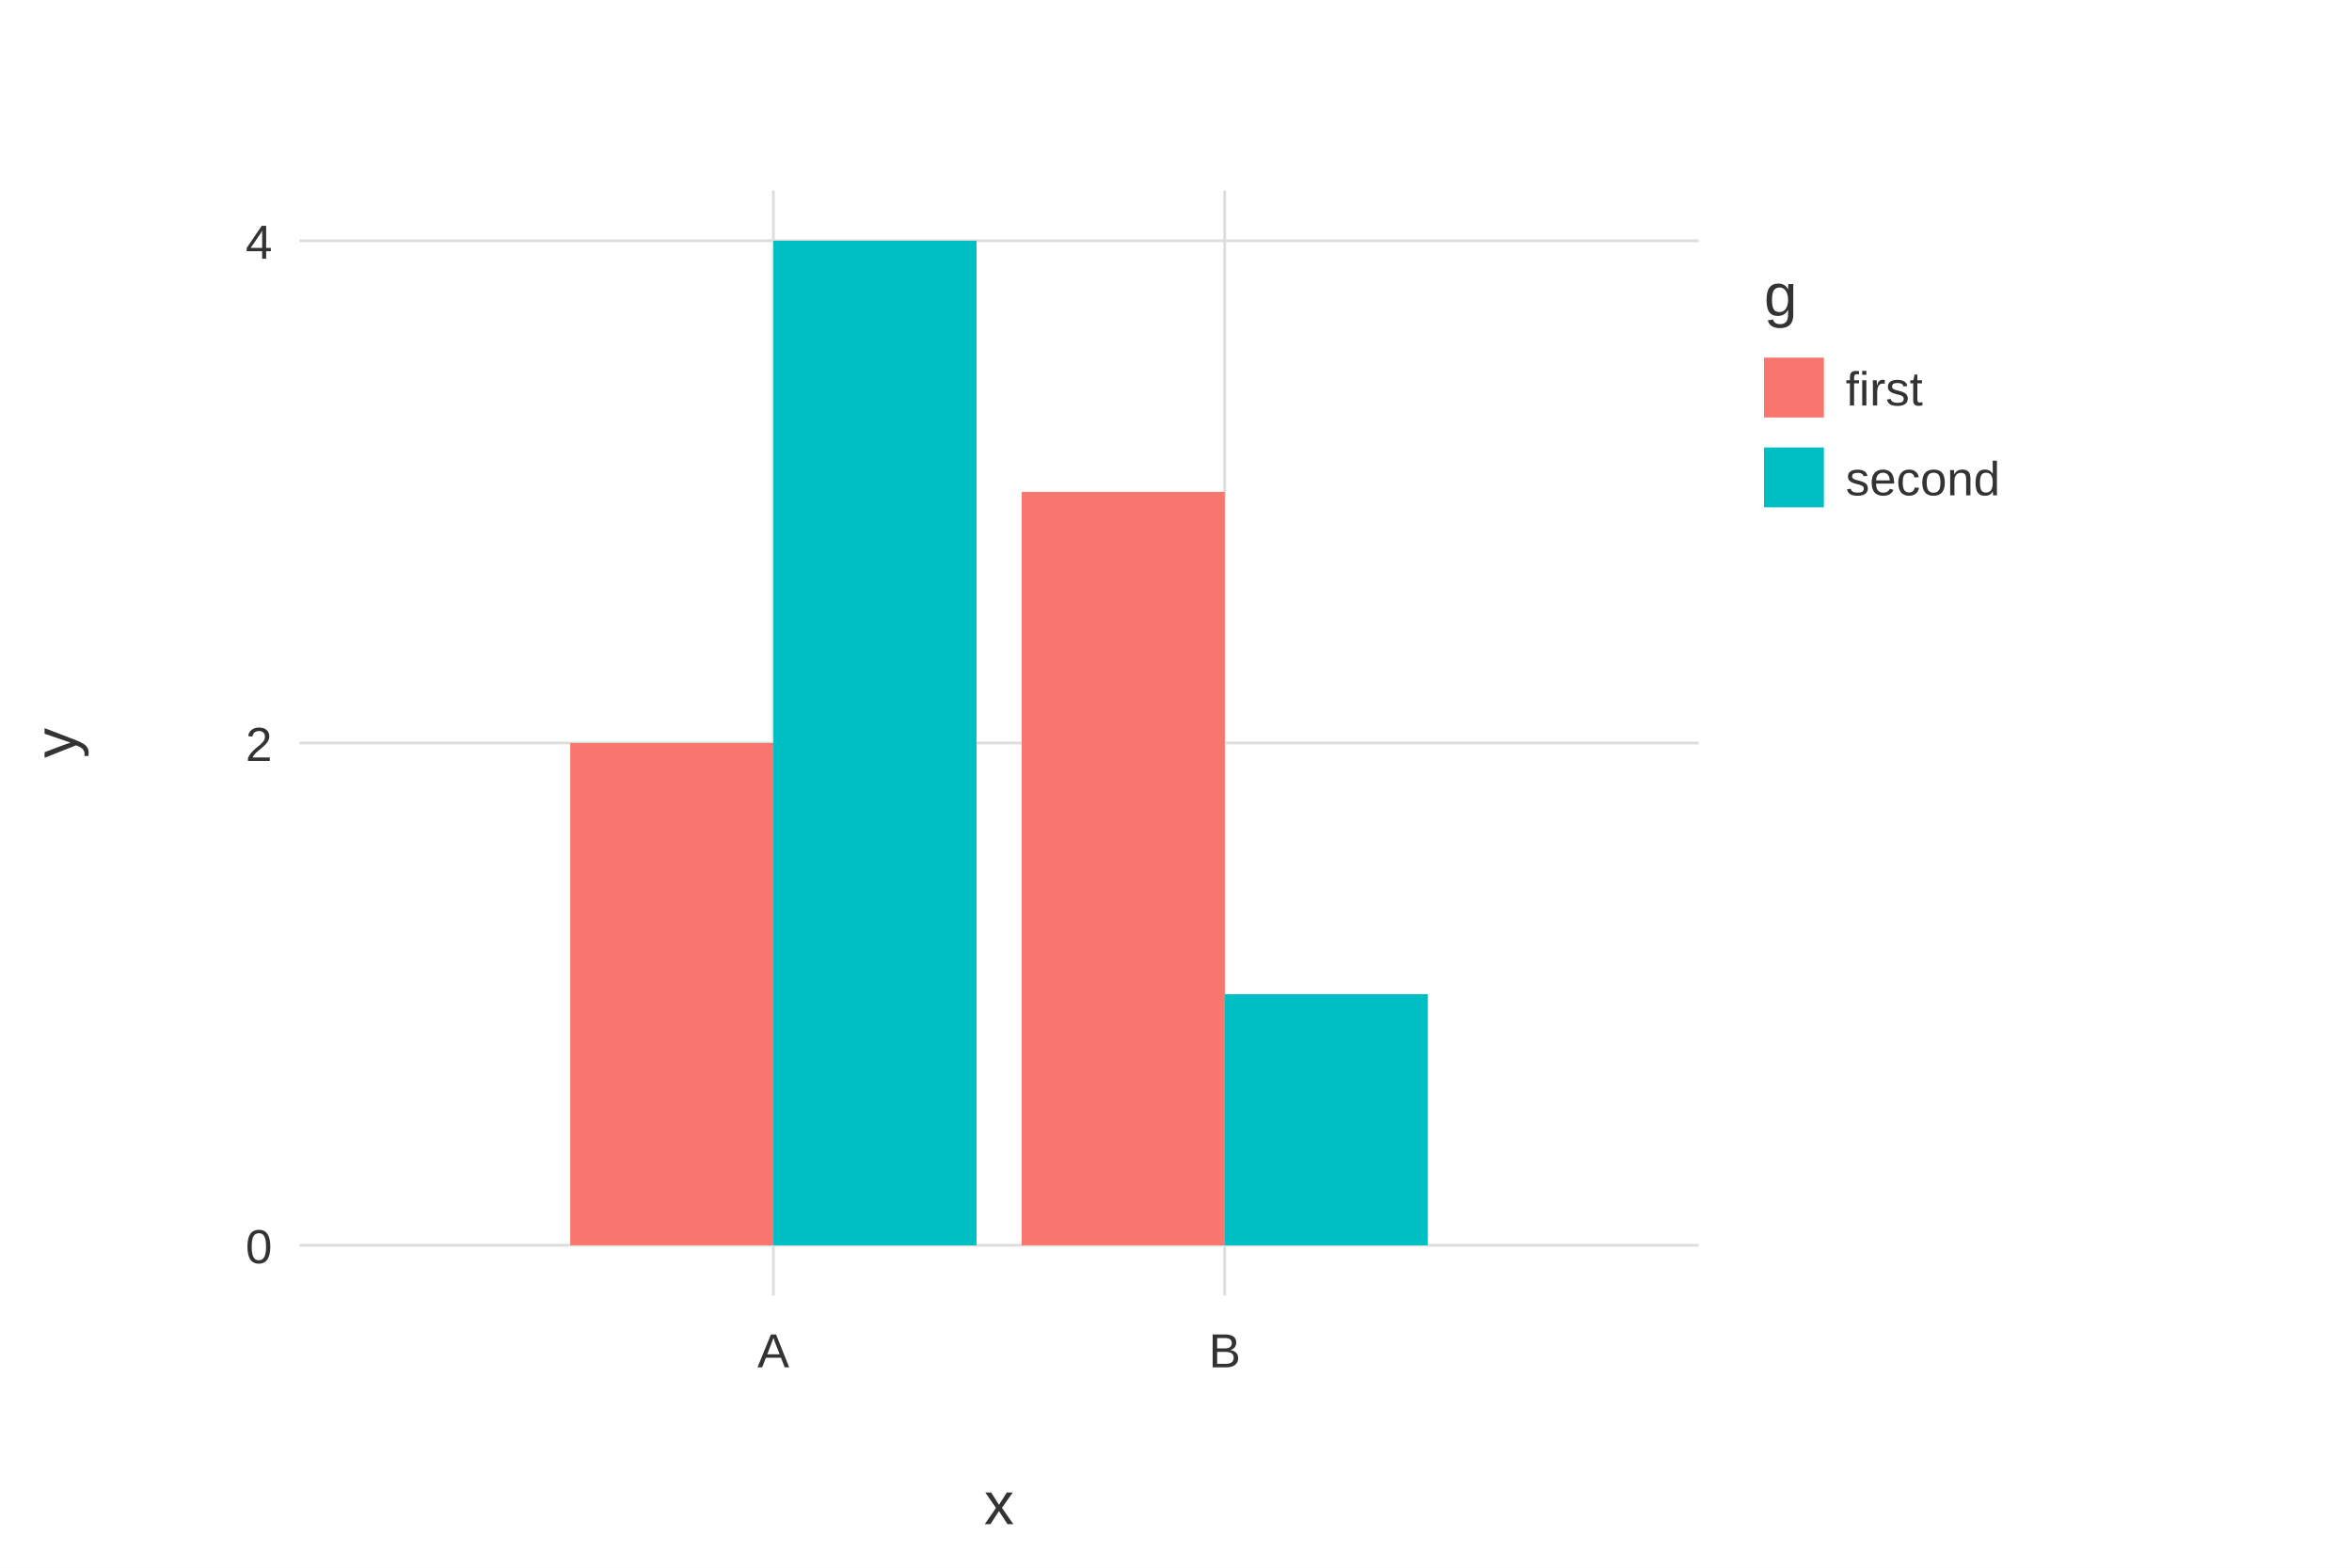
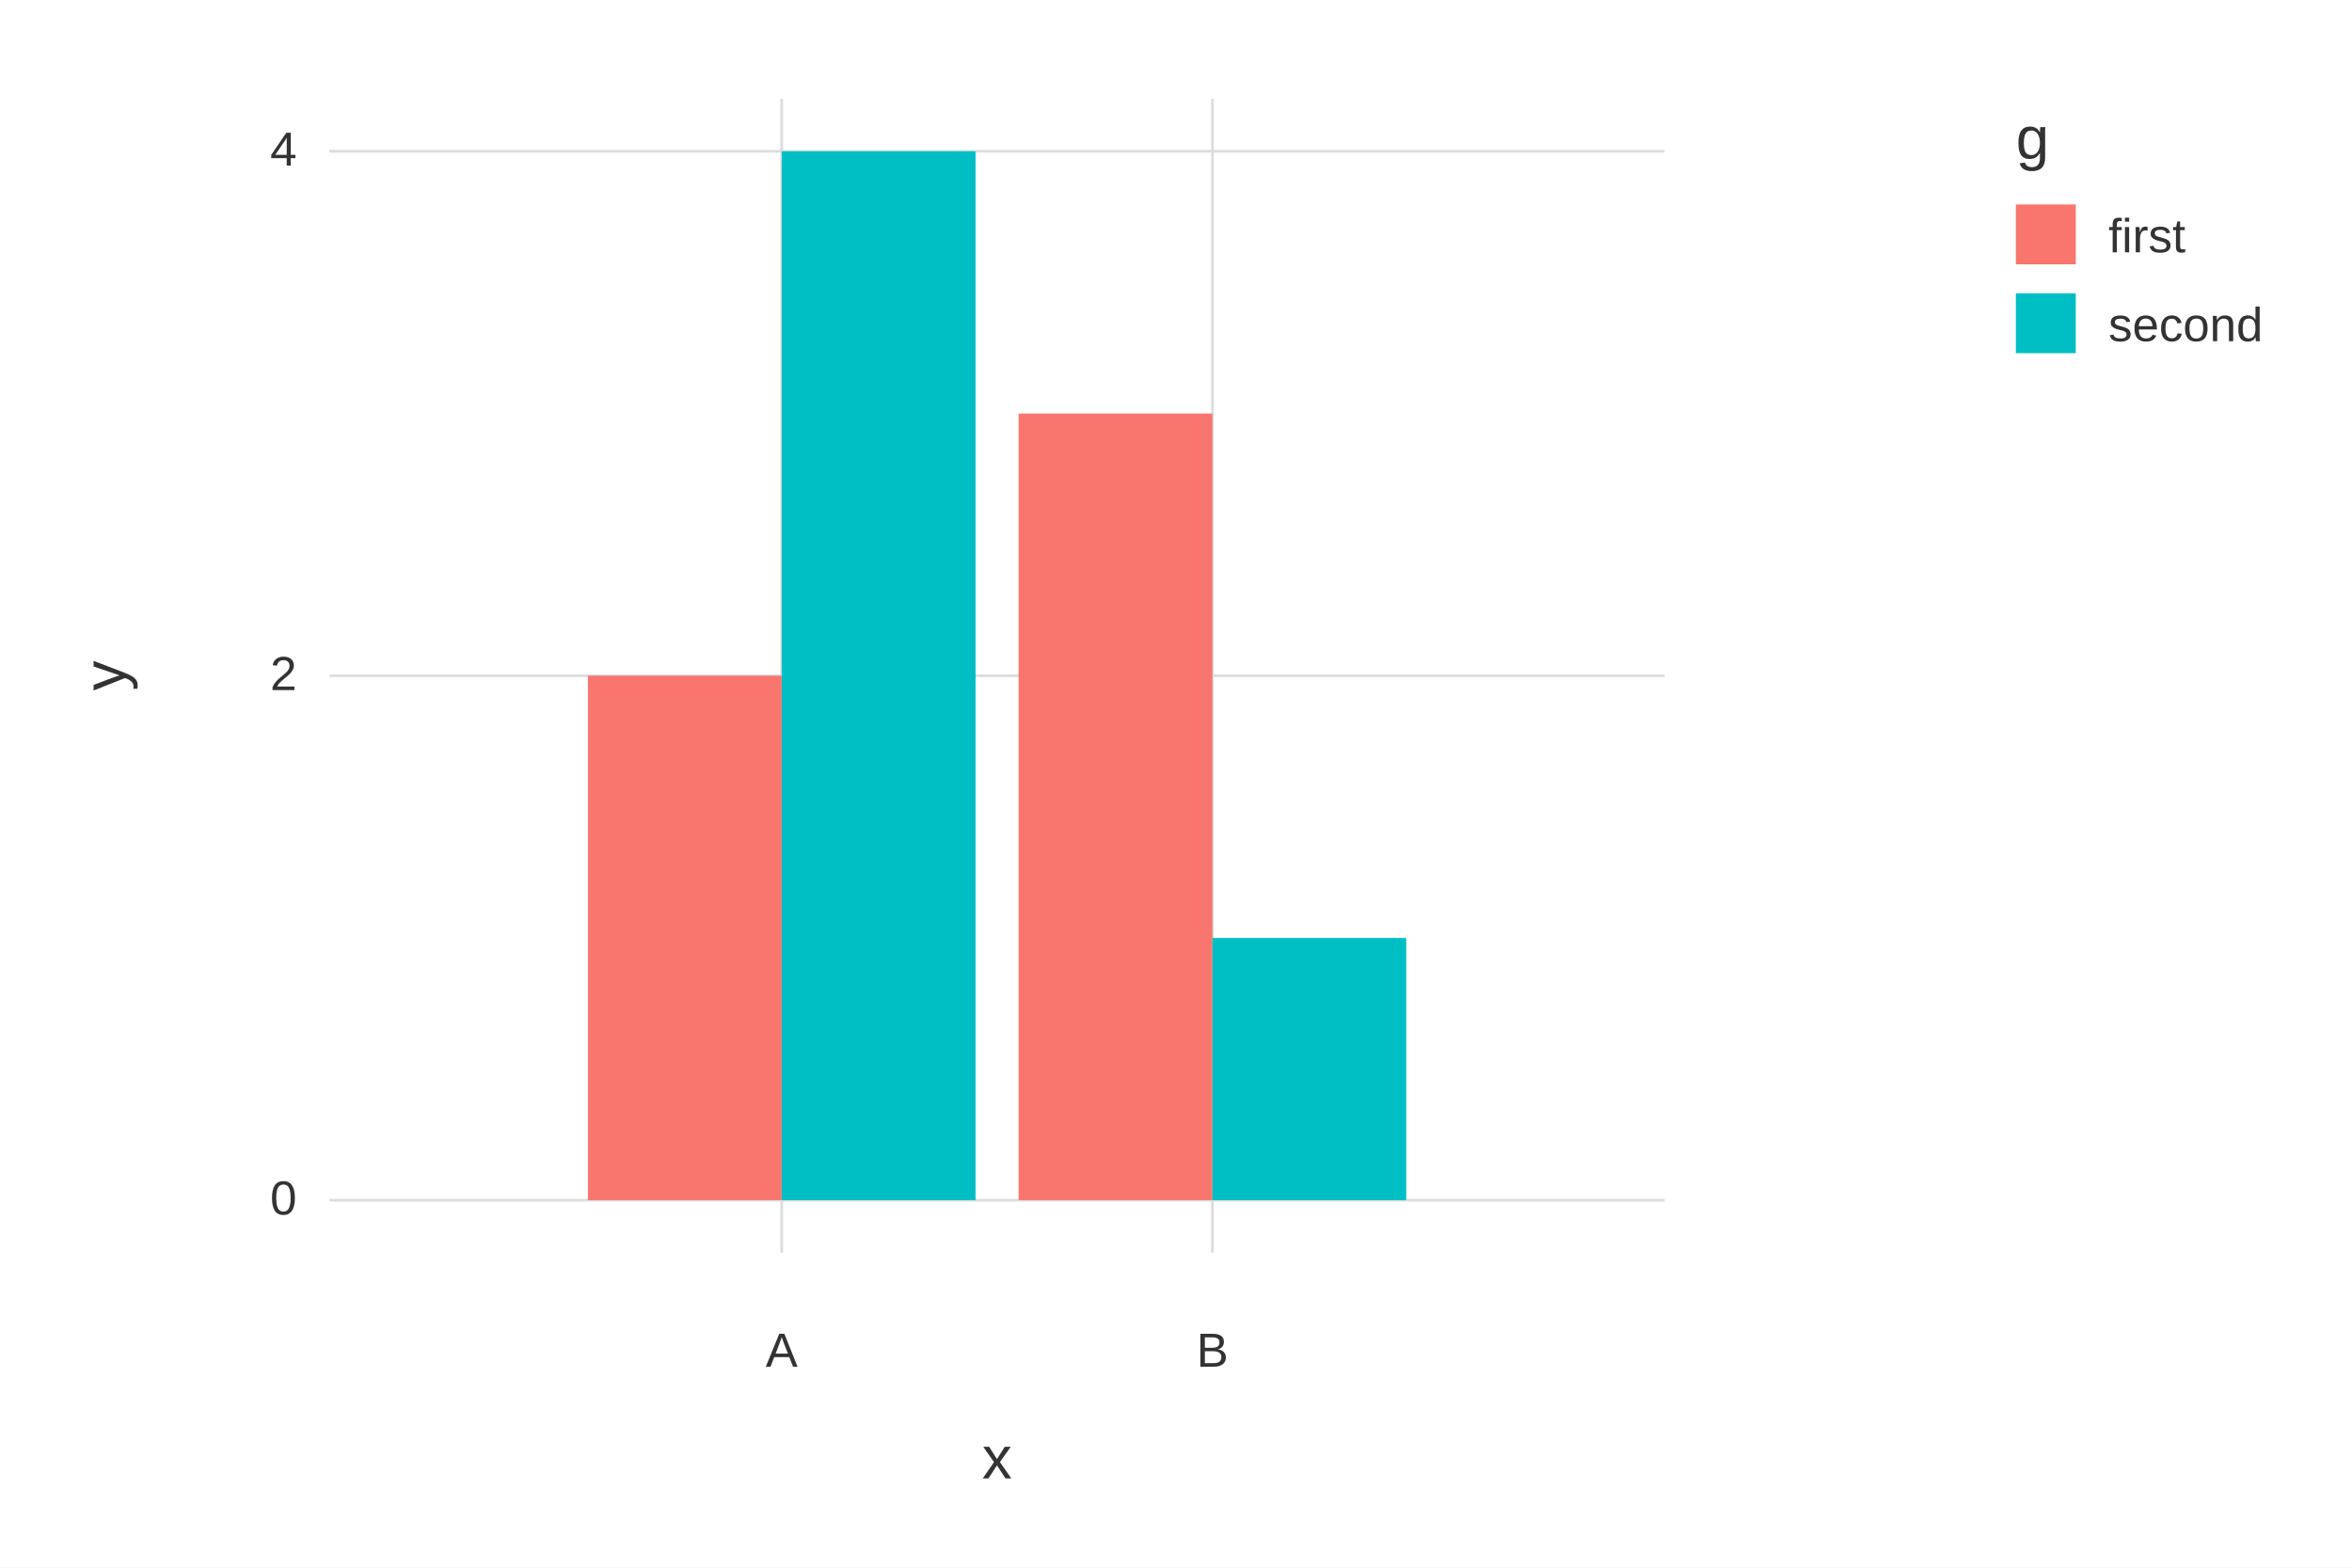
<svg xmlns="http://www.w3.org/2000/svg" width="432.00pt" height="288.00pt" viewBox="0 0 432.00 288.00">
  <g font-family="Liberation Sans,Arial,Helvetica,sans-serif" fill="#333333">
    <rect x="0.00" y="0.00" width="432.00" height="288.00" fill="white" stroke="none" />
-     <rect x="55.00" y="35.00" width="257.00" height="203.00" fill="white" stroke="none" />
-     <text x="55.00" y="22.00" font-size="13.20" text-anchor="start" />
-     <line x1="142.05" y1="35.00" x2="142.05" y2="238.00" stroke="#DDDDDD" stroke-width="0.50" />
-     <text x="142.05" y="251.20" font-size="8.80" text-anchor="middle">A</text>
-     <line x1="224.95" y1="35.00" x2="224.95" y2="238.00" stroke="#DDDDDD" stroke-width="0.50" />
-     <text x="224.95" y="251.20" font-size="8.80" text-anchor="middle">B</text>
-     <line x1="55.00" y1="228.77" x2="312.00" y2="228.77" stroke="#DDDDDD" stroke-width="0.50" />
-     <text x="50.00" y="232.07" font-size="8.80" text-anchor="end">0</text>
-     <line x1="55.00" y1="136.50" x2="312.00" y2="136.50" stroke="#DDDDDD" stroke-width="0.50" />
-     <text x="50.00" y="139.80" font-size="8.80" text-anchor="end">2</text>
-     <line x1="55.00" y1="44.23" x2="312.00" y2="44.23" stroke="#DDDDDD" stroke-width="0.50" />
-     <text x="50.00" y="47.53" font-size="8.80" text-anchor="end">4</text>
-     <text x="183.50" y="280.00" font-size="11.00" text-anchor="middle">x</text>
-     <g transform="translate(14.00,136.50) rotate(-90)">
-       <text x="0.00" y="0.00" font-size="11.00" text-anchor="middle">y</text>
+     <rect x="60.51" y="18.16" width="245.24" height="211.96" fill="white" stroke="none" />
+     <line x1="143.58" y1="18.16" x2="143.58" y2="230.12" stroke="#DDDDDD" stroke-width="0.50" />
+     <text x="143.58" y="251.08" font-size="8.80" text-anchor="middle" textLength="5.46" lengthAdjust="spacingAndGlyphs">A</text>
+     <line x1="222.69" y1="18.16" x2="222.69" y2="230.12" stroke="#DDDDDD" stroke-width="0.50" />
+     <text x="222.69" y="251.08" font-size="8.80" text-anchor="middle" textLength="5.46" lengthAdjust="spacingAndGlyphs">B</text>
+     <line x1="60.51" y1="220.49" x2="305.75" y2="220.49" stroke="#DDDDDD" stroke-width="0.50" />
+     <text x="54.51" y="223.13" font-size="8.80" text-anchor="end" textLength="5.46" lengthAdjust="spacingAndGlyphs">0</text>
+     <line x1="60.51" y1="124.14" x2="305.75" y2="124.14" stroke="#DDDDDD" stroke-width="0.50" />
+     <text x="54.51" y="126.78" font-size="8.80" text-anchor="end" textLength="5.46" lengthAdjust="spacingAndGlyphs">2</text>
+     <line x1="60.51" y1="27.79" x2="305.75" y2="27.79" stroke="#DDDDDD" stroke-width="0.50" />
+     <text x="54.51" y="30.43" font-size="8.80" text-anchor="end" textLength="5.46" lengthAdjust="spacingAndGlyphs">4</text>
+     <text x="183.13" y="271.60" font-size="11.00" text-anchor="middle" textLength="6.82" lengthAdjust="spacingAndGlyphs">x</text>
+     <g transform="translate(19.70,124.14) rotate(-90)">
+       <text x="0.00" y="3.30" font-size="11.00" text-anchor="middle" textLength="6.82" lengthAdjust="spacingAndGlyphs">y</text>
    </g>
    <defs>
      <clipPath id="panel">
-         <rect x="55.00" y="35.00" width="257.00" height="203.00" />
+         <rect x="60.51" y="18.16" width="245.24" height="211.96" />
      </clipPath>
    </defs>
    <g clip-path="url(#panel)">
      <g data-geom="col" opacity="1.00">
-         <rect x="187.65" y="90.36" width="37.31" height="138.41" fill="#F8766D" stroke="transparent" />
-         <rect x="104.74" y="136.50" width="37.31" height="92.27" fill="#F8766D" stroke="transparent" />
-         <rect x="142.05" y="44.23" width="37.31" height="184.55" fill="#00BFC4" stroke="transparent" />
-         <rect x="224.95" y="182.64" width="37.31" height="46.14" fill="#00BFC4" stroke="transparent" />
+         <rect x="187.09" y="75.97" width="35.60" height="144.52" fill="#F8766D" stroke="transparent" />
+         <rect x="107.98" y="124.14" width="35.60" height="96.35" fill="#F8766D" stroke="transparent" />
+         <rect x="143.58" y="27.79" width="35.60" height="192.69" fill="#00BFC4" stroke="transparent" />
+         <rect x="222.69" y="172.31" width="35.60" height="48.17" fill="#00BFC4" stroke="transparent" />
      </g>
    </g>
-     <text x="324.00" y="58.00" font-size="11.00" text-anchor="start">g</text>
-     <rect x="324.00" y="65.70" width="11.00" height="11.00" fill="#F8766D" stroke="none" />
-     <text x="339.00" y="74.50" font-size="8.80" text-anchor="start">first</text>
-     <rect x="324.00" y="82.20" width="11.00" height="11.00" fill="#00BFC4" stroke="none" />
-     <text x="339.00" y="91.00" font-size="8.80" text-anchor="start">second</text>
+     <text x="370.26" y="29.16" font-size="11.00" text-anchor="start" textLength="6.82" lengthAdjust="spacingAndGlyphs">g</text>
+     <rect x="370.26" y="37.56" width="11.00" height="11.00" fill="#F8766D" stroke="none" />
+     <text x="387.26" y="46.36" font-size="8.80" text-anchor="start" textLength="24.64" lengthAdjust="spacingAndGlyphs">first</text>
+     <rect x="370.26" y="53.88" width="11.00" height="11.00" fill="#00BFC4" stroke="none" />
+     <text x="387.26" y="62.68" font-size="8.80" text-anchor="start" textLength="32.74" lengthAdjust="spacingAndGlyphs">second</text>
  </g>
</svg>
